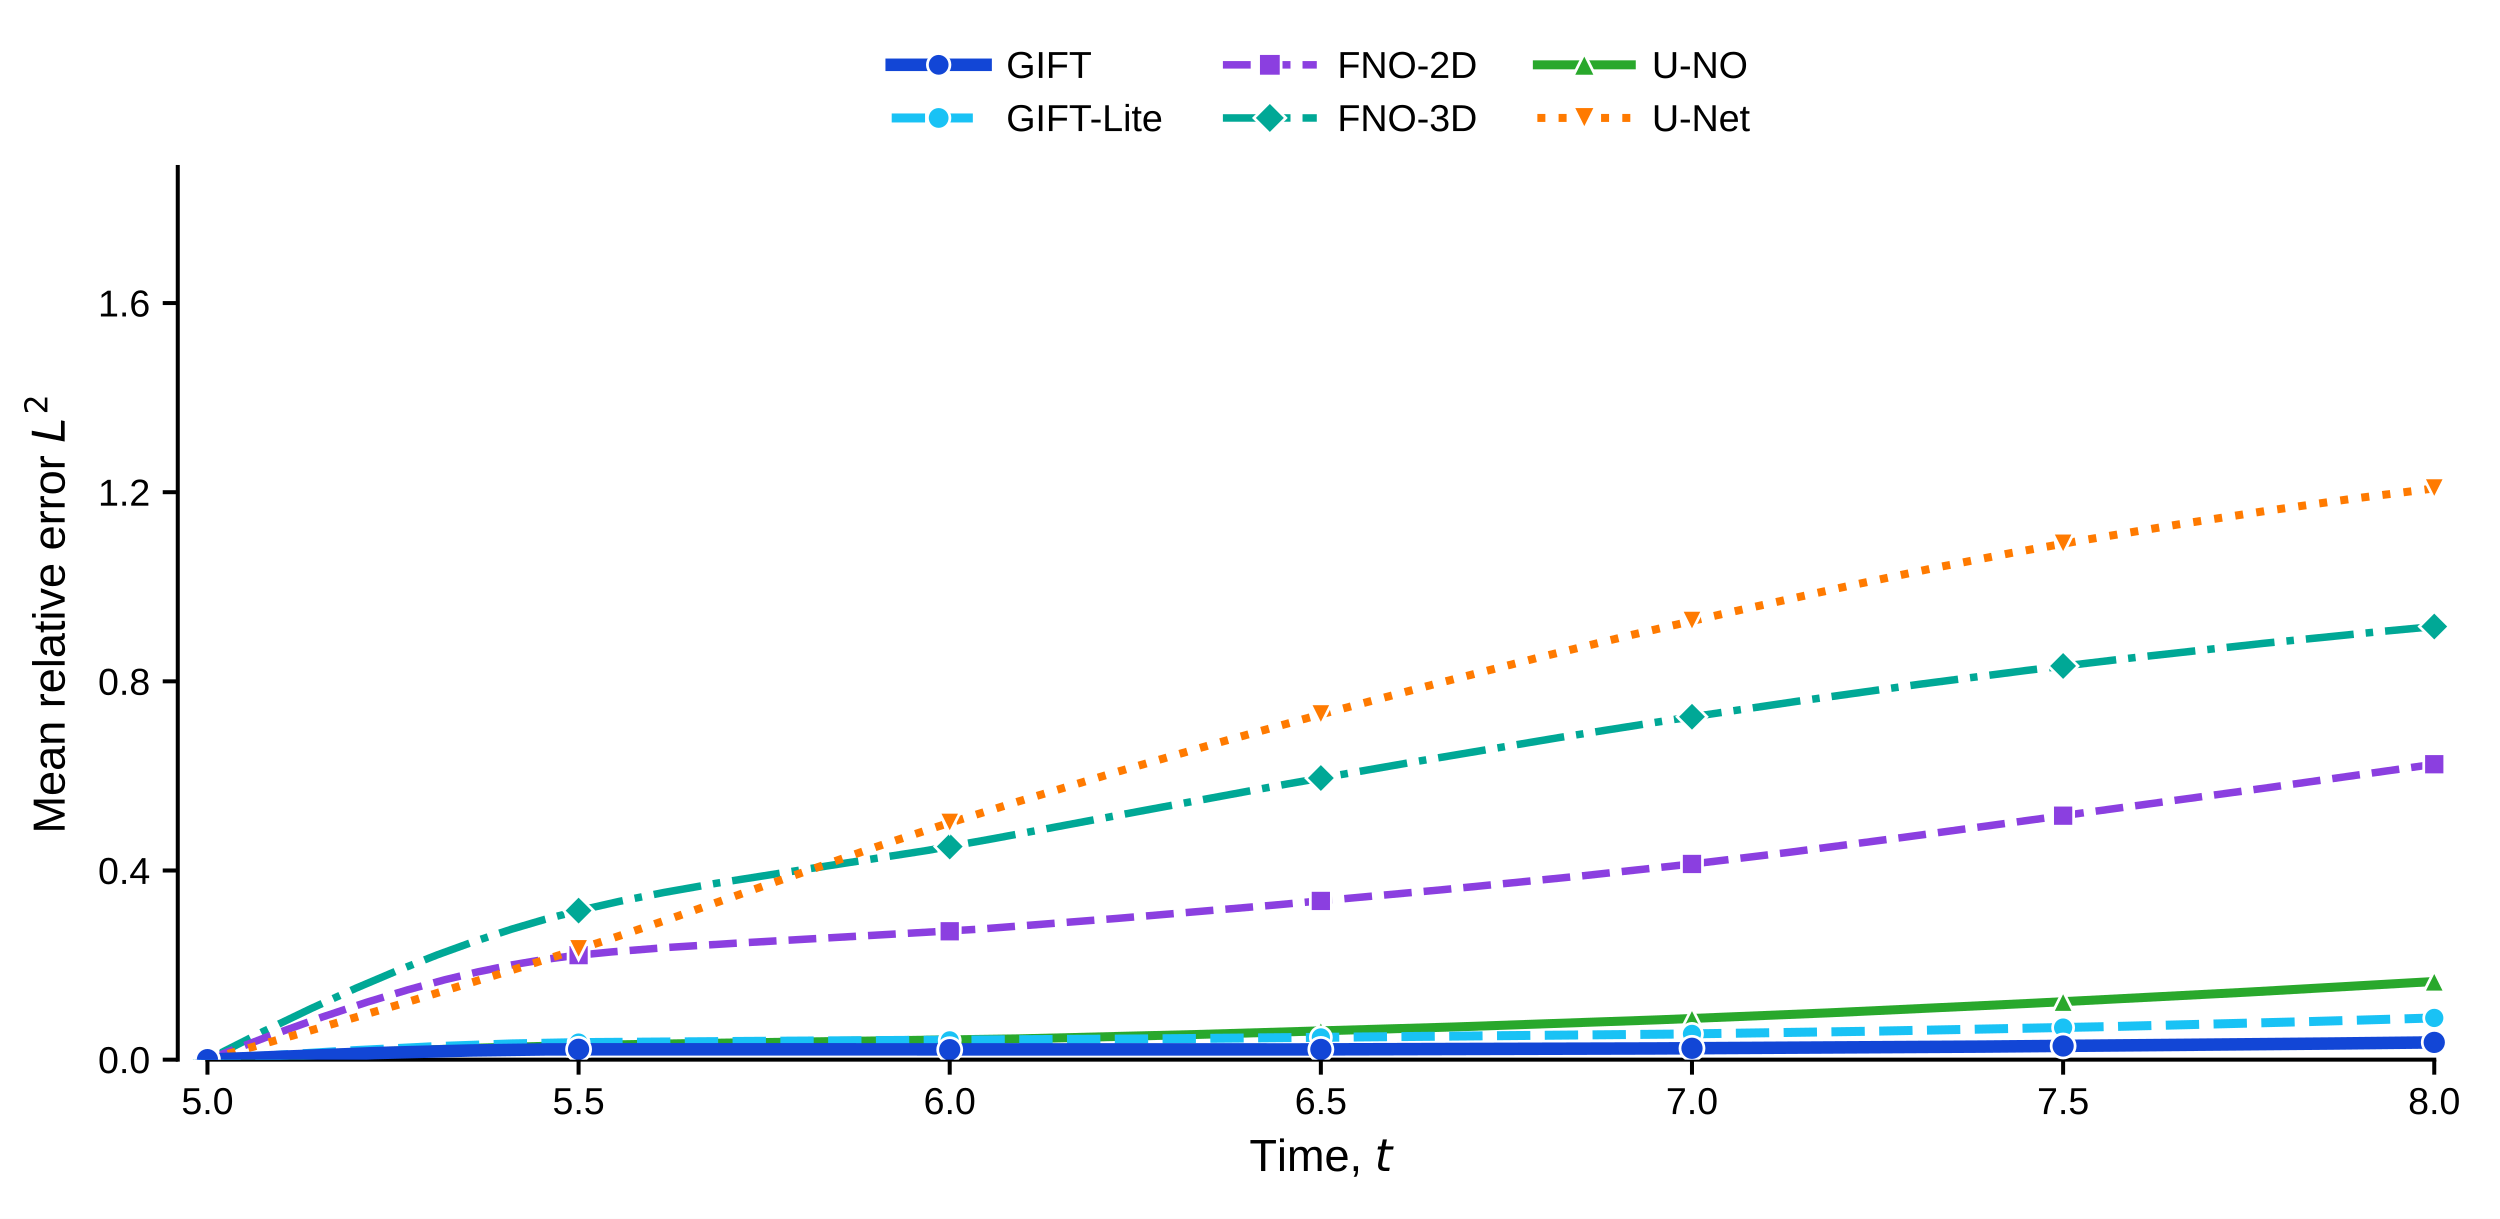
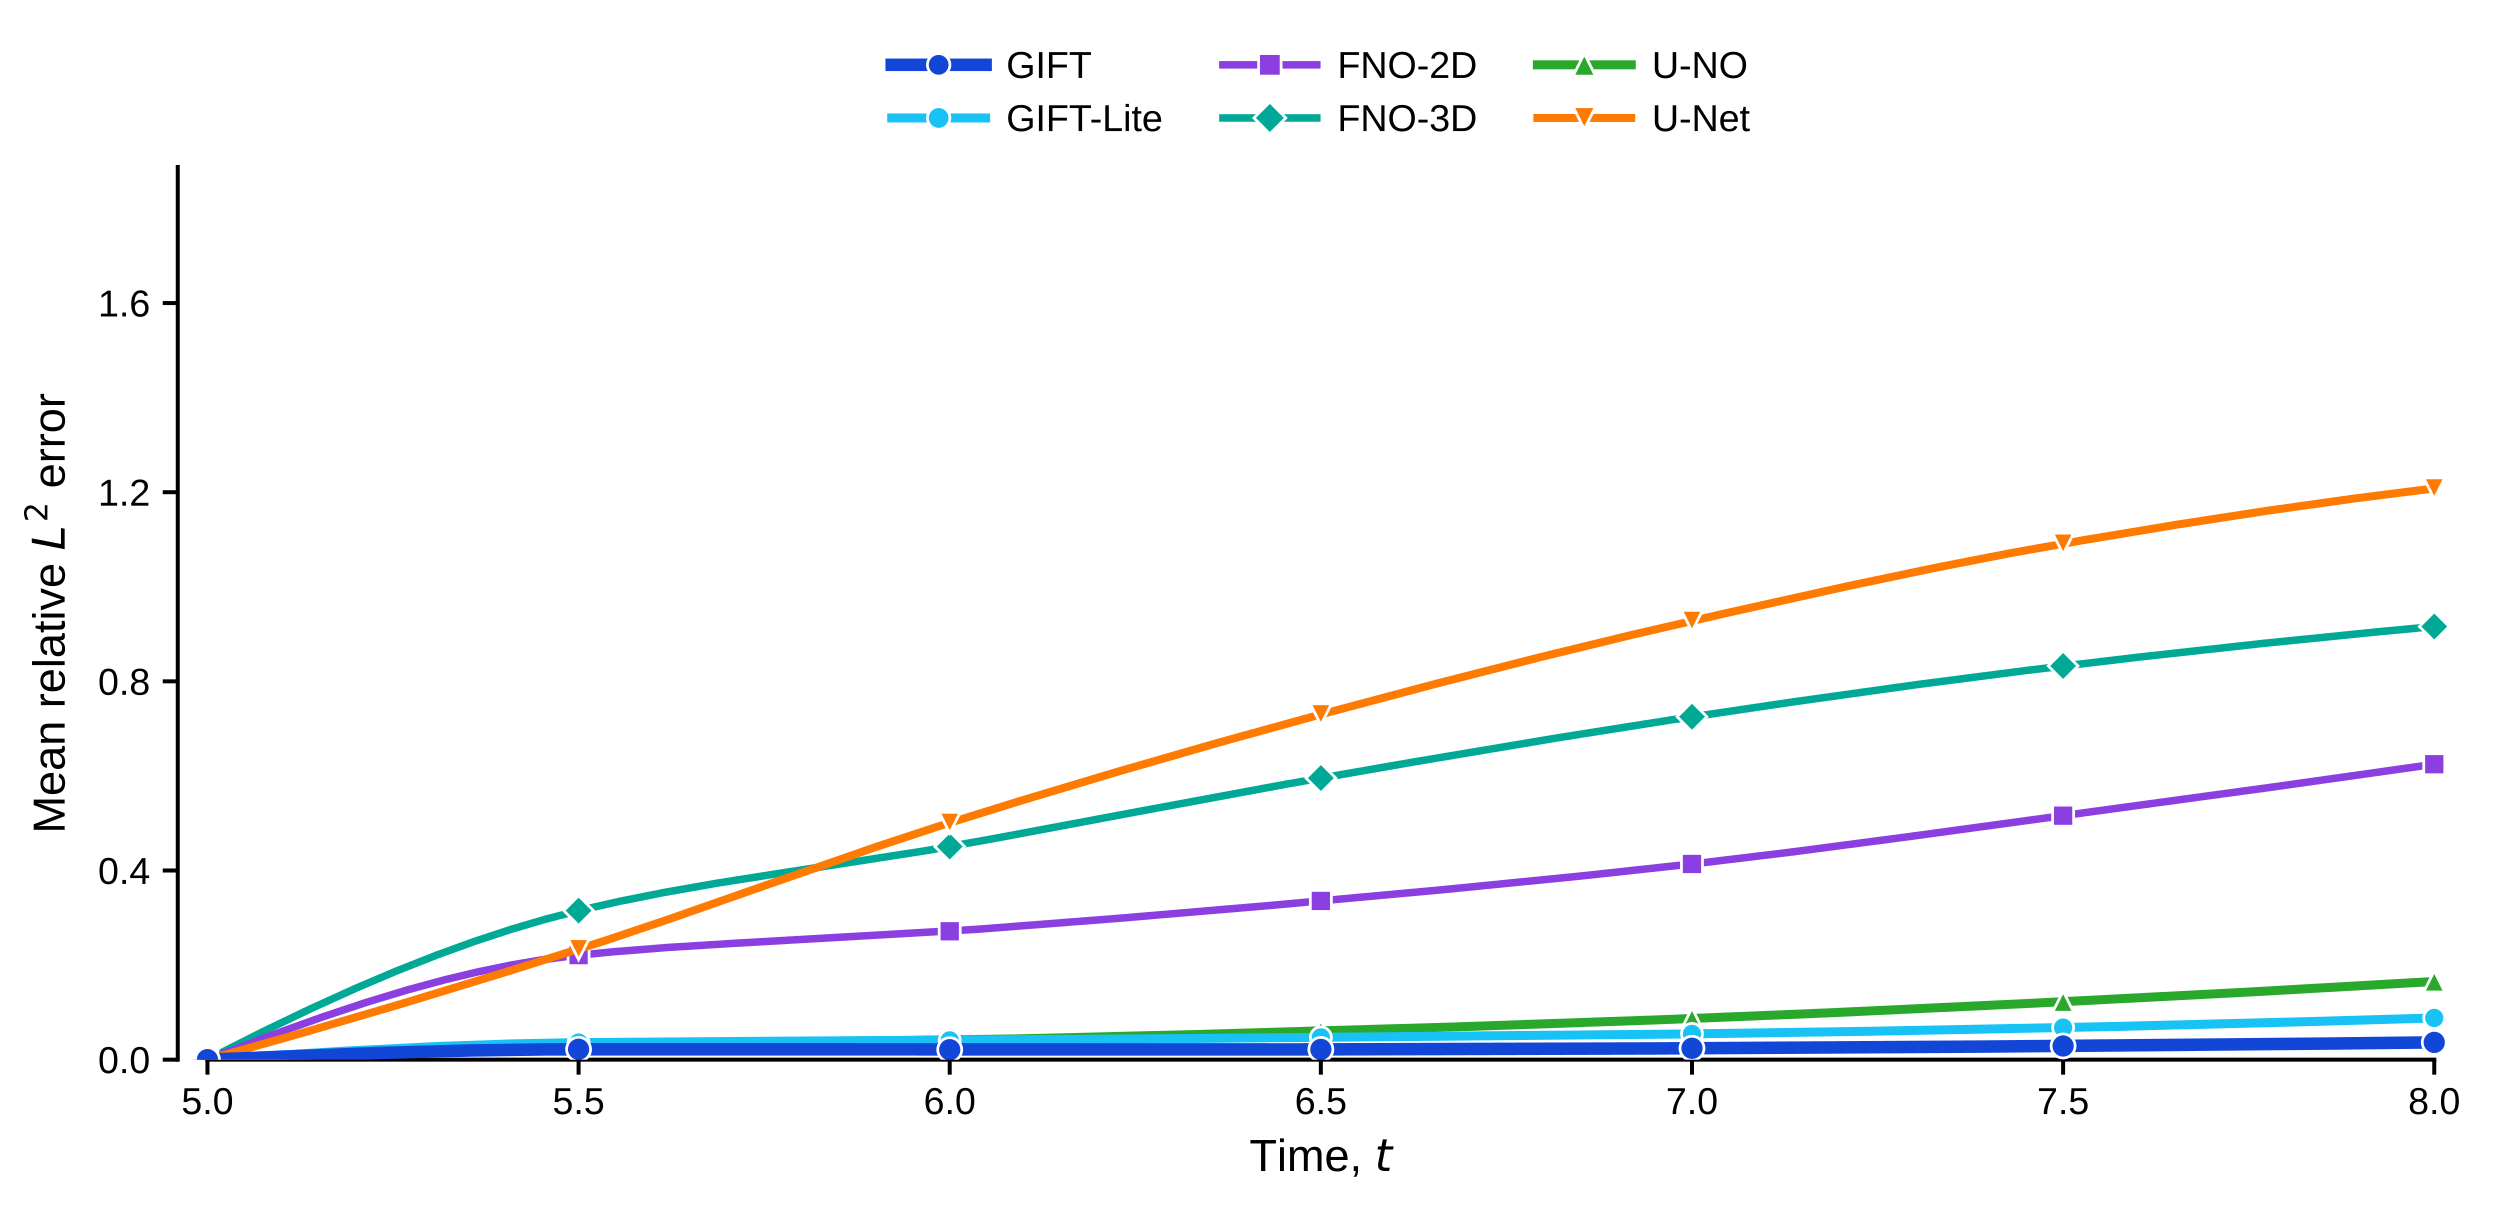
<svg xmlns="http://www.w3.org/2000/svg" xmlns:xlink="http://www.w3.org/1999/xlink" width="499.186pt" height="243.374pt" viewBox="0 0 499.186 243.374" version="1.1">
  <defs>
    <style type="text/css">*{stroke-linejoin: round; stroke-linecap: butt}</style>
  </defs>
  <g id="figure_1">
    <g id="patch_1">
      <path d="M 0 243.374  L 499.186 243.374  L 499.186 0  L 0 0  z " style="fill: #ffffff" />
    </g>
    <g id="axes_1">
      <g id="patch_2">
        <path d="M 35.495 211.584  L 491.986 211.584  L 491.986 33.342  L 35.495 33.342  z " style="fill: #ffffff" />
      </g>
      <g id="matplotlib.axis_1">
        <g id="xtick_1">
          <g id="line2d_1">
            <defs>
-               <path id="m22b02bd5df" d="M 0 0  L 0 3  " style="stroke: #000000; stroke-width: 0.8" />
+               <path id="m76b3430772" d="M 0 0  L 0 3  " style="stroke: #000000; stroke-width: 0.8" />
            </defs>
            <g>
-               <use xlink:href="#m22b02bd5df" x="41.423" y="211.584" style="stroke: #000000; stroke-width: 0.8" />
+               <use xlink:href="#m76b3430772" x="41.423" y="211.584" style="stroke: #000000; stroke-width: 0.8" />
            </g>
          </g>
          <g id="text_1">
            <text style="font-size: 7.5px; font-family: 'Arial', 'DejaVu Sans', 'Liberation Sans', sans-serif; text-anchor: middle" x="41.423" y="222.452" transform="rotate(-0 41.42346 222.4525)">5.0</text>
          </g>
        </g>
        <g id="xtick_2">
          <g id="line2d_2">
            <g>
-               <use xlink:href="#m22b02bd5df" x="115.529" y="211.584" style="stroke: #000000; stroke-width: 0.8" />
+               <use xlink:href="#m76b3430772" x="115.529" y="211.584" style="stroke: #000000; stroke-width: 0.8" />
            </g>
          </g>
          <g id="text_2">
            <text style="font-size: 7.5px; font-family: 'Arial', 'DejaVu Sans', 'Liberation Sans', sans-serif; text-anchor: middle" x="115.529" y="222.452" transform="rotate(-0 115.5292 222.4525)">5.5</text>
          </g>
        </g>
        <g id="xtick_3">
          <g id="line2d_3">
            <g>
-               <use xlink:href="#m22b02bd5df" x="189.635" y="211.584" style="stroke: #000000; stroke-width: 0.8" />
+               <use xlink:href="#m76b3430772" x="189.635" y="211.584" style="stroke: #000000; stroke-width: 0.8" />
            </g>
          </g>
          <g id="text_3">
            <text style="font-size: 7.5px; font-family: 'Arial', 'DejaVu Sans', 'Liberation Sans', sans-serif; text-anchor: middle" x="189.635" y="222.452" transform="rotate(-0 189.6349 222.4525)">6.0</text>
          </g>
        </g>
        <g id="xtick_4">
          <g id="line2d_4">
            <g>
-               <use xlink:href="#m22b02bd5df" x="263.741" y="211.584" style="stroke: #000000; stroke-width: 0.8" />
+               <use xlink:href="#m76b3430772" x="263.741" y="211.584" style="stroke: #000000; stroke-width: 0.8" />
            </g>
          </g>
          <g id="text_4">
            <text style="font-size: 7.5px; font-family: 'Arial', 'DejaVu Sans', 'Liberation Sans', sans-serif; text-anchor: middle" x="263.741" y="222.452" transform="rotate(-0 263.7407 222.4525)">6.5</text>
          </g>
        </g>
        <g id="xtick_5">
          <g id="line2d_5">
            <g>
-               <use xlink:href="#m22b02bd5df" x="337.846" y="211.584" style="stroke: #000000; stroke-width: 0.8" />
+               <use xlink:href="#m76b3430772" x="337.846" y="211.584" style="stroke: #000000; stroke-width: 0.8" />
            </g>
          </g>
          <g id="text_5">
            <text style="font-size: 7.5px; font-family: 'Arial', 'DejaVu Sans', 'Liberation Sans', sans-serif; text-anchor: middle" x="337.846" y="222.452" transform="rotate(-0 337.8464 222.4525)">7.0</text>
          </g>
        </g>
        <g id="xtick_6">
          <g id="line2d_6">
            <g>
-               <use xlink:href="#m22b02bd5df" x="411.952" y="211.584" style="stroke: #000000; stroke-width: 0.8" />
+               <use xlink:href="#m76b3430772" x="411.952" y="211.584" style="stroke: #000000; stroke-width: 0.8" />
            </g>
          </g>
          <g id="text_6">
            <text style="font-size: 7.5px; font-family: 'Arial', 'DejaVu Sans', 'Liberation Sans', sans-serif; text-anchor: middle" x="411.952" y="222.452" transform="rotate(-0 411.9521 222.4525)">7.5</text>
          </g>
        </g>
        <g id="xtick_7">
          <g id="line2d_7">
            <g>
-               <use xlink:href="#m22b02bd5df" x="486.058" y="211.584" style="stroke: #000000; stroke-width: 0.8" />
+               <use xlink:href="#m76b3430772" x="486.058" y="211.584" style="stroke: #000000; stroke-width: 0.8" />
            </g>
          </g>
          <g id="text_7">
            <text style="font-size: 7.5px; font-family: 'Arial', 'DejaVu Sans', 'Liberation Sans', sans-serif; text-anchor: middle" x="486.058" y="222.452" transform="rotate(-0 486.0579 222.4525)">8.0</text>
          </g>
        </g>
        <g id="text_8">
          <g transform="translate(249.4757 234.3851)">
            <text>
              <tspan x="0" y="-0.562" style="font-size: 9px; font-family: 'Arial'">T</tspan>
              <tspan x="5.498" y="-0.562" style="font-size: 9px; font-family: 'Arial'">i</tspan>
              <tspan x="7.497" y="-0.562" style="font-size: 9px; font-family: 'Arial'">m</tspan>
              <tspan x="14.994" y="-0.562" style="font-size: 9px; font-family: 'Arial'">e</tspan>
              <tspan x="20" y="-0.562" style="font-size: 9px; font-family: 'Arial'">,</tspan>
              <tspan x="22.5" y="-0.562" style="font-size: 9px; font-family: 'Arial'"> </tspan>
              <tspan x="25" y="-0.562" style="font-style: oblique; font-size: 9px; font-family: 'DejaVu Sans'">t</tspan>
            </text>
          </g>
        </g>
      </g>
      <g id="matplotlib.axis_2">
        <g id="ytick_1">
          <g id="line2d_8">
            <defs>
-               <path id="m29769aee09" d="M 0 0  L -3 0  " style="stroke: #000000; stroke-width: 0.8" />
+               <path id="m7a9f145cb9" d="M 0 0  L -3 0  " style="stroke: #000000; stroke-width: 0.8" />
            </defs>
            <g>
-               <use xlink:href="#m29769aee09" x="35.495" y="211.584" style="stroke: #000000; stroke-width: 0.8" />
+               <use xlink:href="#m7a9f145cb9" x="35.495" y="211.584" style="stroke: #000000; stroke-width: 0.8" />
            </g>
          </g>
          <g id="text_9">
            <text style="font-size: 7.5px; font-family: 'Arial', 'DejaVu Sans', 'Liberation Sans', sans-serif; text-anchor: end" x="29.995" y="214.268" transform="rotate(-0 29.995 214.2683)">0.0</text>
          </g>
        </g>
        <g id="ytick_2">
          <g id="line2d_9">
            <g>
-               <use xlink:href="#m29769aee09" x="35.495" y="173.816" style="stroke: #000000; stroke-width: 0.8" />
+               <use xlink:href="#m7a9f145cb9" x="35.495" y="173.816" style="stroke: #000000; stroke-width: 0.8" />
            </g>
          </g>
          <g id="text_10">
            <text style="font-size: 7.5px; font-family: 'Arial', 'DejaVu Sans', 'Liberation Sans', sans-serif; text-anchor: end" x="29.995" y="176.501" transform="rotate(-0 29.995 176.5005)">0.4</text>
          </g>
        </g>
        <g id="ytick_3">
          <g id="line2d_10">
            <g>
-               <use xlink:href="#m29769aee09" x="35.495" y="136.049" style="stroke: #000000; stroke-width: 0.8" />
+               <use xlink:href="#m7a9f145cb9" x="35.495" y="136.049" style="stroke: #000000; stroke-width: 0.8" />
            </g>
          </g>
          <g id="text_11">
            <text style="font-size: 7.5px; font-family: 'Arial', 'DejaVu Sans', 'Liberation Sans', sans-serif; text-anchor: end" x="29.995" y="138.733" transform="rotate(-0 29.995 138.7328)">0.8</text>
          </g>
        </g>
        <g id="ytick_4">
          <g id="line2d_11">
            <g>
-               <use xlink:href="#m29769aee09" x="35.495" y="98.281" style="stroke: #000000; stroke-width: 0.8" />
+               <use xlink:href="#m7a9f145cb9" x="35.495" y="98.281" style="stroke: #000000; stroke-width: 0.8" />
            </g>
          </g>
          <g id="text_12">
            <text style="font-size: 7.5px; font-family: 'Arial', 'DejaVu Sans', 'Liberation Sans', sans-serif; text-anchor: end" x="29.995" y="100.965" transform="rotate(-0 29.995 100.965)">1.2</text>
          </g>
        </g>
        <g id="ytick_5">
          <g id="line2d_12">
            <g>
-               <use xlink:href="#m29769aee09" x="35.495" y="60.513" style="stroke: #000000; stroke-width: 0.8" />
+               <use xlink:href="#m7a9f145cb9" x="35.495" y="60.513" style="stroke: #000000; stroke-width: 0.8" />
            </g>
          </g>
          <g id="text_13">
            <text style="font-size: 7.5px; font-family: 'Arial', 'DejaVu Sans', 'Liberation Sans', sans-serif; text-anchor: end" x="29.995" y="63.197" transform="rotate(-0 29.995 63.19728)">1.6</text>
          </g>
        </g>
        <g id="text_14">
          <g transform="translate(13.78125 166.4279) rotate(-90)">
            <text>
              <tspan x="0" y="-0.873" style="font-size: 9px; font-family: 'Arial'">M</tspan>
              <tspan x="7.497" y="-0.873" style="font-size: 9px; font-family: 'Arial'">e</tspan>
              <tspan x="12.502" y="-0.873" style="font-size: 9px; font-family: 'Arial'">a</tspan>
              <tspan x="17.508" y="-0.873" style="font-size: 9px; font-family: 'Arial'">n</tspan>
              <tspan x="22.513" y="-0.873" style="font-size: 9px; font-family: 'Arial'"> </tspan>
              <tspan x="25.014" y="-0.873" style="font-size: 9px; font-family: 'Arial'">r</tspan>
              <tspan x="28.011" y="-0.873" style="font-size: 9px; font-family: 'Arial'">e</tspan>
              <tspan x="33.016" y="-0.873" style="font-size: 9px; font-family: 'Arial'">l</tspan>
              <tspan x="35.016" y="-0.873" style="font-size: 9px; font-family: 'Arial'">a</tspan>
              <tspan x="40.021" y="-0.873" style="font-size: 9px; font-family: 'Arial'">t</tspan>
              <tspan x="42.521" y="-0.873" style="font-size: 9px; font-family: 'Arial'">i</tspan>
              <tspan x="44.521" y="-0.873" style="font-size: 9px; font-family: 'Arial'">v</tspan>
              <tspan x="49.021" y="-0.873" style="font-size: 9px; font-family: 'Arial'">e</tspan>
              <tspan x="54.026" y="-0.873" style="font-size: 9px; font-family: 'Arial'"> </tspan>
-               <tspan x="56.527" y="-0.873" style="font-size: 9px; font-family: 'Arial'">e</tspan>
-               <tspan x="61.532" y="-0.873" style="font-size: 9px; font-family: 'Arial'">r</tspan>
-               <tspan x="64.529" y="-0.873" style="font-size: 9px; font-family: 'Arial'">r</tspan>
-               <tspan x="67.526" y="-0.873" style="font-size: 9px; font-family: 'Arial'">o</tspan>
-               <tspan x="72.532" y="-0.873" style="font-size: 9px; font-family: 'Arial'">r</tspan>
-               <tspan x="75.529" y="-0.873" style="font-size: 9px; font-family: 'Arial'"> </tspan>
-               <tspan x="78.029" y="-0.873" style="font-style: oblique; font-size: 9px; font-family: 'DejaVu Sans'">L</tspan>
-               <tspan x="83.675" y="-4.319" style="font-size: 6.3px; font-family: 'DejaVu Sans'">2</tspan>
+               <tspan x="66.427" y="-0.873" style="font-size: 9px; font-family: 'Arial'"> </tspan>
+               <tspan x="68.927" y="-0.873" style="font-size: 9px; font-family: 'Arial'">e</tspan>
+               <tspan x="73.933" y="-0.873" style="font-size: 9px; font-family: 'Arial'">r</tspan>
+               <tspan x="76.93" y="-0.873" style="font-size: 9px; font-family: 'Arial'">r</tspan>
+               <tspan x="79.927" y="-0.873" style="font-size: 9px; font-family: 'Arial'">o</tspan>
+               <tspan x="84.932" y="-0.873" style="font-size: 9px; font-family: 'Arial'">r</tspan>
+               <tspan x="56.527" y="-0.873" style="font-style: oblique; font-size: 9px; font-family: 'DejaVu Sans'">L</tspan>
+               <tspan x="62.173" y="-4.319" style="font-size: 6.3px; font-family: 'DejaVu Sans'">2</tspan>
            </text>
          </g>
        </g>
      </g>
      <g id="patch_3">
        <path d="M 35.495 211.584  L 35.495 33.342  " style="fill: none; stroke: #000000; stroke-width: 0.8; stroke-linejoin: miter; stroke-linecap: square" />
      </g>
      <g id="patch_4">
        <path d="M 41.423 211.584  L 486.058 211.584  " style="fill: none; stroke: #000000; stroke-width: 0.8; stroke-linejoin: miter; stroke-linecap: square" />
      </g>
      <g id="line2d_13">
-         <path d="M 41.423 211.584  L 52.539 205.974  L 62.173 201.351  L 71.066 197.32  L 79.217 193.857  L 87.369 190.641  L 94.78 187.957  L 102.19 185.521  L 108.86 183.557  L 115.529 181.825  L 123.681 179.978  L 132.574 178.205  L 142.948 176.379  L 156.287 174.279  L 185.189 169.804  L 198.528 167.422  L 227.429 162.014  L 257.071 156.53  L 282.267 152.144  L 311.168 147.296  L 333.4 143.788  L 358.596 140.068  L 383.051 136.658  L 404.542 133.879  L 426.773 131.239  L 451.969 128.458  L 475.683 126.069  L 486.058 125.1  L 486.058 125.1  " clip-path="url(#pce992c8182)" style="fill: none; stroke-dasharray: 9.6,2.4,1.5,2.4; stroke-dashoffset: 0; stroke: #00a896; stroke-width: 1.5" />
+         <path d="M 41.423 211.584  L 52.539 205.974  L 62.173 201.351  L 71.066 197.32  L 79.217 193.857  L 87.369 190.641  L 94.78 187.957  L 102.19 185.521  L 108.86 183.557  L 115.529 181.825  L 123.681 179.978  L 132.574 178.205  L 142.948 176.379  L 156.287 174.279  L 185.189 169.804  L 198.528 167.422  L 227.429 162.014  L 257.071 156.53  L 282.267 152.144  L 311.168 147.296  L 333.4 143.788  L 358.596 140.068  L 383.051 136.658  L 404.542 133.879  L 426.773 131.239  L 451.969 128.458  L 475.683 126.069  L 486.058 125.1  L 486.058 125.1  " clip-path="url(#p78362a9020)" style="fill: none; stroke: #00a896; stroke-width: 1.5; stroke-linecap: round" />
      </g>
      <g id="line2d_14">
        <defs>
-           <path id="m4f28653e1f" d="M 0 2.97  L 2.97 0  L 0 -2.97  L -2.97 0  z " style="stroke: #ffffff; stroke-width: 0.55; stroke-linejoin: miter" />
-         </defs>
-         <g clip-path="url(#pce992c8182)">
-           <use xlink:href="#m4f28653e1f" x="41.423" y="211.584" style="fill: #00a896; stroke: #ffffff; stroke-width: 0.55; stroke-linejoin: miter" />
-           <use xlink:href="#m4f28653e1f" x="115.529" y="181.825" style="fill: #00a896; stroke: #ffffff; stroke-width: 0.55; stroke-linejoin: miter" />
-           <use xlink:href="#m4f28653e1f" x="189.635" y="169.031" style="fill: #00a896; stroke: #ffffff; stroke-width: 0.55; stroke-linejoin: miter" />
-           <use xlink:href="#m4f28653e1f" x="263.741" y="155.353" style="fill: #00a896; stroke: #ffffff; stroke-width: 0.55; stroke-linejoin: miter" />
-           <use xlink:href="#m4f28653e1f" x="337.846" y="143.117" style="fill: #00a896; stroke: #ffffff; stroke-width: 0.55; stroke-linejoin: miter" />
-           <use xlink:href="#m4f28653e1f" x="411.952" y="132.977" style="fill: #00a896; stroke: #ffffff; stroke-width: 0.55; stroke-linejoin: miter" />
-           <use xlink:href="#m4f28653e1f" x="486.058" y="125.1" style="fill: #00a896; stroke: #ffffff; stroke-width: 0.55; stroke-linejoin: miter" />
+           <path id="m7b23daffec" d="M 0 2.97  L 2.97 0  L 0 -2.97  L -2.97 0  z " style="stroke: #ffffff; stroke-width: 0.55; stroke-linejoin: miter" />
+         </defs>
+         <g clip-path="url(#p78362a9020)">
+           <use xlink:href="#m7b23daffec" x="41.423" y="211.584" style="fill: #00a896; stroke: #ffffff; stroke-width: 0.55; stroke-linejoin: miter" />
+           <use xlink:href="#m7b23daffec" x="115.529" y="181.825" style="fill: #00a896; stroke: #ffffff; stroke-width: 0.55; stroke-linejoin: miter" />
+           <use xlink:href="#m7b23daffec" x="189.635" y="169.031" style="fill: #00a896; stroke: #ffffff; stroke-width: 0.55; stroke-linejoin: miter" />
+           <use xlink:href="#m7b23daffec" x="263.741" y="155.353" style="fill: #00a896; stroke: #ffffff; stroke-width: 0.55; stroke-linejoin: miter" />
+           <use xlink:href="#m7b23daffec" x="337.846" y="143.117" style="fill: #00a896; stroke: #ffffff; stroke-width: 0.55; stroke-linejoin: miter" />
+           <use xlink:href="#m7b23daffec" x="411.952" y="132.977" style="fill: #00a896; stroke: #ffffff; stroke-width: 0.55; stroke-linejoin: miter" />
+           <use xlink:href="#m7b23daffec" x="486.058" y="125.1" style="fill: #00a896; stroke: #ffffff; stroke-width: 0.55; stroke-linejoin: miter" />
        </g>
      </g>
      <g id="line2d_15">
-         <path d="M 41.423 211.584  L 54.021 206.778  L 64.396 203.056  L 73.289 200.102  L 81.441 197.634  L 88.851 195.625  L 95.521 194.033  L 102.19 192.669  L 108.119 191.666  L 114.047 190.876  L 122.199 190.066  L 133.315 189.181  L 146.654 188.35  L 194.822 185.575  L 222.983 183.391  L 254.107 180.751  L 288.196 177.638  L 315.615 174.917  L 339.329 172.345  L 357.114 170.204  L 380.087 167.195  L 453.451 157.196  L 486.058 152.597  L 486.058 152.597  " clip-path="url(#pce992c8182)" style="fill: none; stroke-dasharray: 5.55,2.4; stroke-dashoffset: 0; stroke: #8b3fe0; stroke-width: 1.5" />
+         <path d="M 41.423 211.584  L 54.021 206.778  L 64.396 203.056  L 73.289 200.102  L 81.441 197.634  L 88.851 195.625  L 95.521 194.033  L 102.19 192.669  L 108.119 191.666  L 114.047 190.876  L 122.199 190.066  L 133.315 189.181  L 146.654 188.35  L 194.822 185.575  L 222.983 183.391  L 254.107 180.751  L 288.196 177.638  L 315.615 174.917  L 339.329 172.345  L 357.114 170.204  L 380.087 167.195  L 453.451 157.196  L 486.058 152.597  L 486.058 152.597  " clip-path="url(#p78362a9020)" style="fill: none; stroke: #8b3fe0; stroke-width: 1.5; stroke-linecap: round" />
      </g>
      <g id="legend_1">
        <g id="line2d_16">
          <path d="M 178.051 12.943  L 187.426 12.943  L 196.801 12.943  " style="fill: none; stroke: #1246d6; stroke-width: 2.5; stroke-linecap: square" />
          <defs>
-             <path id="mfd92c2f938" d="M 0 2.25  C 0.597 2.25 1.169 2.013 1.591 1.591  C 2.013 1.169 2.25 0.597 2.25 0  C 2.25 -0.597 2.013 -1.169 1.591 -1.591  C 1.169 -2.013 0.597 -2.25 0 -2.25  C -0.597 -2.25 -1.169 -2.013 -1.591 -1.591  C -2.013 -1.169 -2.25 -0.597 -2.25 0  C -2.25 0.597 -2.013 1.169 -1.591 1.591  C -1.169 2.013 -0.597 2.25 0 2.25  z " style="stroke: #ffffff; stroke-width: 0.55" />
-           </defs>
-           <g>
-             <use xlink:href="#mfd92c2f938" x="187.426" y="12.943" style="fill: #1246d6; stroke: #ffffff; stroke-width: 0.55" />
+             <path id="m3b77924ec7" d="M 0 2.25  C 0.597 2.25 1.169 2.013 1.591 1.591  C 2.013 1.169 2.25 0.597 2.25 0  C 2.25 -0.597 2.013 -1.169 1.591 -1.591  C 1.169 -2.013 0.597 -2.25 0 -2.25  C -0.597 -2.25 -1.169 -2.013 -1.591 -1.591  C -2.013 -1.169 -2.25 -0.597 -2.25 0  C -2.25 0.597 -2.013 1.169 -1.591 1.591  C -1.169 2.013 -0.597 2.25 0 2.25  z " style="stroke: #ffffff; stroke-width: 0.55" />
+           </defs>
+           <g>
+             <use xlink:href="#m3b77924ec7" x="187.426" y="12.943" style="fill: #1246d6; stroke: #ffffff; stroke-width: 0.55" />
          </g>
        </g>
        <g id="text_15">
          <text style="font-size: 7.5px; font-family: 'Arial', 'DejaVu Sans', 'Liberation Sans', sans-serif; text-anchor: start" x="200.926" y="15.568" transform="rotate(-0 200.9258 15.56836)">GIFT</text>
        </g>
        <g id="line2d_17">
-           <path d="M 178.051 23.552  L 187.426 23.552  L 196.801 23.552  " style="fill: none; stroke-dasharray: 6.66,2.88; stroke-dashoffset: 0; stroke: #19c2f5; stroke-width: 1.8" />
-           <defs>
-             <path id="mc622618b9a" d="M 0 2.25  C 0.597 2.25 1.169 2.013 1.591 1.591  C 2.013 1.169 2.25 0.597 2.25 0  C 2.25 -0.597 2.013 -1.169 1.591 -1.591  C 1.169 -2.013 0.597 -2.25 0 -2.25  C -0.597 -2.25 -1.169 -2.013 -1.591 -1.591  C -2.013 -1.169 -2.25 -0.597 -2.25 0  C -2.25 0.597 -2.013 1.169 -1.591 1.591  C -1.169 2.013 -0.597 2.25 0 2.25  z " style="stroke: #ffffff; stroke-width: 0.55" />
-           </defs>
-           <g>
-             <use xlink:href="#mc622618b9a" x="187.426" y="23.552" style="fill: #19c2f5; stroke: #ffffff; stroke-width: 0.55" />
+           <path d="M 178.051 23.552  L 187.426 23.552  L 196.801 23.552  " style="fill: none; stroke: #19c2f5; stroke-width: 1.8; stroke-linecap: square" />
+           <defs>
+             <path id="ma794cd964d" d="M 0 2.25  C 0.597 2.25 1.169 2.013 1.591 1.591  C 2.013 1.169 2.25 0.597 2.25 0  C 2.25 -0.597 2.013 -1.169 1.591 -1.591  C 1.169 -2.013 0.597 -2.25 0 -2.25  C -0.597 -2.25 -1.169 -2.013 -1.591 -1.591  C -2.013 -1.169 -2.25 -0.597 -2.25 0  C -2.25 0.597 -2.013 1.169 -1.591 1.591  C -1.169 2.013 -0.597 2.25 0 2.25  z " style="stroke: #ffffff; stroke-width: 0.55" />
+           </defs>
+           <g>
+             <use xlink:href="#ma794cd964d" x="187.426" y="23.552" style="fill: #19c2f5; stroke: #ffffff; stroke-width: 0.55" />
          </g>
        </g>
        <g id="text_16">
          <text style="font-size: 7.5px; font-family: 'Arial', 'DejaVu Sans', 'Liberation Sans', sans-serif; text-anchor: start" x="200.926" y="26.177" transform="rotate(-0 200.9258 26.17734)">GIFT-Lite</text>
        </g>
        <g id="line2d_18">
-           <path d="M 244.181 12.943  L 253.556 12.943  L 262.931 12.943  " style="fill: none; stroke-dasharray: 5.55,2.4; stroke-dashoffset: 0; stroke: #8b3fe0; stroke-width: 1.5" />
-           <defs>
-             <path id="m1981d021ee" d="M -2.25 2.25  L 2.25 2.25  L 2.25 -2.25  L -2.25 -2.25  z " style="stroke: #ffffff; stroke-width: 0.55; stroke-linejoin: miter" />
-           </defs>
-           <g>
-             <use xlink:href="#m1981d021ee" x="253.556" y="12.943" style="fill: #8b3fe0; stroke: #ffffff; stroke-width: 0.55; stroke-linejoin: miter" />
+           <path d="M 244.181 12.943  L 253.556 12.943  L 262.931 12.943  " style="fill: none; stroke: #8b3fe0; stroke-width: 1.5; stroke-linecap: square" />
+           <defs>
+             <path id="m26bba086df" d="M -2.25 2.25  L 2.25 2.25  L 2.25 -2.25  L -2.25 -2.25  z " style="stroke: #ffffff; stroke-width: 0.55; stroke-linejoin: miter" />
+           </defs>
+           <g>
+             <use xlink:href="#m26bba086df" x="253.556" y="12.943" style="fill: #8b3fe0; stroke: #ffffff; stroke-width: 0.55; stroke-linejoin: miter" />
          </g>
        </g>
        <g id="text_17">
          <text style="font-size: 7.5px; font-family: 'Arial', 'DejaVu Sans', 'Liberation Sans', sans-serif; text-anchor: start" x="267.056" y="15.568" transform="rotate(-0 267.0559 15.56836)">FNO-2D</text>
        </g>
        <g id="line2d_19">
-           <path d="M 244.181 23.552  L 253.556 23.552  L 262.931 23.552  " style="fill: none; stroke-dasharray: 9.6,2.4,1.5,2.4; stroke-dashoffset: 0; stroke: #00a896; stroke-width: 1.5" />
-           <defs>
-             <path id="m556ddfda8f" d="M 0 3.182  L 3.182 0  L 0 -3.182  L -3.182 0  z " style="stroke: #ffffff; stroke-width: 0.55; stroke-linejoin: miter" />
-           </defs>
-           <g>
-             <use xlink:href="#m556ddfda8f" x="253.556" y="23.552" style="fill: #00a896; stroke: #ffffff; stroke-width: 0.55; stroke-linejoin: miter" />
+           <path d="M 244.181 23.552  L 253.556 23.552  L 262.931 23.552  " style="fill: none; stroke: #00a896; stroke-width: 1.5; stroke-linecap: square" />
+           <defs>
+             <path id="mb89b23a034" d="M 0 3.182  L 3.182 0  L 0 -3.182  L -3.182 0  z " style="stroke: #ffffff; stroke-width: 0.55; stroke-linejoin: miter" />
+           </defs>
+           <g>
+             <use xlink:href="#mb89b23a034" x="253.556" y="23.552" style="fill: #00a896; stroke: #ffffff; stroke-width: 0.55; stroke-linejoin: miter" />
          </g>
        </g>
        <g id="text_18">
          <text style="font-size: 7.5px; font-family: 'Arial', 'DejaVu Sans', 'Liberation Sans', sans-serif; text-anchor: start" x="267.056" y="26.177" transform="rotate(-0 267.0559 26.17734)">FNO-3D</text>
        </g>
        <g id="line2d_20">
          <path d="M 306.971 12.943  L 316.346 12.943  L 325.721 12.943  " style="fill: none; stroke: #29a82c; stroke-width: 1.8; stroke-linecap: square" />
          <defs>
-             <path id="m7cc0bf6067" d="M 0 -2.25  L -2.25 2.25  L 2.25 2.25  z " style="stroke: #ffffff; stroke-width: 0.55; stroke-linejoin: miter" />
-           </defs>
-           <g>
-             <use xlink:href="#m7cc0bf6067" x="316.346" y="12.943" style="fill: #29a82c; stroke: #ffffff; stroke-width: 0.55; stroke-linejoin: miter" />
+             <path id="m9ad6f2fc1e" d="M 0 -2.25  L -2.25 2.25  L 2.25 2.25  z " style="stroke: #ffffff; stroke-width: 0.55; stroke-linejoin: miter" />
+           </defs>
+           <g>
+             <use xlink:href="#m9ad6f2fc1e" x="316.346" y="12.943" style="fill: #29a82c; stroke: #ffffff; stroke-width: 0.55; stroke-linejoin: miter" />
          </g>
        </g>
        <g id="text_19">
          <text style="font-size: 7.5px; font-family: 'Arial', 'DejaVu Sans', 'Liberation Sans', sans-serif; text-anchor: start" x="329.846" y="15.568" transform="rotate(-0 329.8461 15.56836)">U-NO</text>
        </g>
        <g id="line2d_21">
-           <path d="M 306.971 23.552  L 316.346 23.552  L 325.721 23.552  " style="fill: none; stroke-dasharray: 1.6,2.64; stroke-dashoffset: 0; stroke: #ff7a00; stroke-width: 1.6" />
-           <defs>
-             <path id="mf60da71785" d="M -0 2.25  L 2.25 -2.25  L -2.25 -2.25  z " style="stroke: #ffffff; stroke-width: 0.55; stroke-linejoin: miter" />
-           </defs>
-           <g>
-             <use xlink:href="#mf60da71785" x="316.346" y="23.552" style="fill: #ff7a00; stroke: #ffffff; stroke-width: 0.55; stroke-linejoin: miter" />
+           <path d="M 306.971 23.552  L 316.346 23.552  L 325.721 23.552  " style="fill: none; stroke: #ff7a00; stroke-width: 1.6; stroke-linecap: square" />
+           <defs>
+             <path id="mbe0c0791db" d="M -0 2.25  L 2.25 -2.25  L -2.25 -2.25  z " style="stroke: #ffffff; stroke-width: 0.55; stroke-linejoin: miter" />
+           </defs>
+           <g>
+             <use xlink:href="#mbe0c0791db" x="316.346" y="23.552" style="fill: #ff7a00; stroke: #ffffff; stroke-width: 0.55; stroke-linejoin: miter" />
          </g>
        </g>
        <g id="text_20">
          <text style="font-size: 7.5px; font-family: 'Arial', 'DejaVu Sans', 'Liberation Sans', sans-serif; text-anchor: start" x="329.846" y="26.177" transform="rotate(-0 329.8461 26.17734)">U-Net</text>
        </g>
      </g>
      <g id="line2d_22">
        <defs>
-           <path id="md74c7527f4" d="M -2.1 2.1  L 2.1 2.1  L 2.1 -2.1  L -2.1 -2.1  z " style="stroke: #ffffff; stroke-width: 0.55; stroke-linejoin: miter" />
-         </defs>
-         <g clip-path="url(#pce992c8182)">
-           <use xlink:href="#md74c7527f4" x="41.423" y="211.584" style="fill: #8b3fe0; stroke: #ffffff; stroke-width: 0.55; stroke-linejoin: miter" />
-           <use xlink:href="#md74c7527f4" x="115.529" y="190.714" style="fill: #8b3fe0; stroke: #ffffff; stroke-width: 0.55; stroke-linejoin: miter" />
-           <use xlink:href="#md74c7527f4" x="189.635" y="185.952" style="fill: #8b3fe0; stroke: #ffffff; stroke-width: 0.55; stroke-linejoin: miter" />
-           <use xlink:href="#md74c7527f4" x="263.741" y="179.894" style="fill: #8b3fe0; stroke: #ffffff; stroke-width: 0.55; stroke-linejoin: miter" />
-           <use xlink:href="#md74c7527f4" x="337.846" y="172.513" style="fill: #8b3fe0; stroke: #ffffff; stroke-width: 0.55; stroke-linejoin: miter" />
-           <use xlink:href="#md74c7527f4" x="411.952" y="162.871" style="fill: #8b3fe0; stroke: #ffffff; stroke-width: 0.55; stroke-linejoin: miter" />
-           <use xlink:href="#md74c7527f4" x="486.058" y="152.597" style="fill: #8b3fe0; stroke: #ffffff; stroke-width: 0.55; stroke-linejoin: miter" />
+           <path id="m9f6e48321b" d="M -2.1 2.1  L 2.1 2.1  L 2.1 -2.1  L -2.1 -2.1  z " style="stroke: #ffffff; stroke-width: 0.55; stroke-linejoin: miter" />
+         </defs>
+         <g clip-path="url(#p78362a9020)">
+           <use xlink:href="#m9f6e48321b" x="41.423" y="211.584" style="fill: #8b3fe0; stroke: #ffffff; stroke-width: 0.55; stroke-linejoin: miter" />
+           <use xlink:href="#m9f6e48321b" x="115.529" y="190.714" style="fill: #8b3fe0; stroke: #ffffff; stroke-width: 0.55; stroke-linejoin: miter" />
+           <use xlink:href="#m9f6e48321b" x="189.635" y="185.952" style="fill: #8b3fe0; stroke: #ffffff; stroke-width: 0.55; stroke-linejoin: miter" />
+           <use xlink:href="#m9f6e48321b" x="263.741" y="179.894" style="fill: #8b3fe0; stroke: #ffffff; stroke-width: 0.55; stroke-linejoin: miter" />
+           <use xlink:href="#m9f6e48321b" x="337.846" y="172.513" style="fill: #8b3fe0; stroke: #ffffff; stroke-width: 0.55; stroke-linejoin: miter" />
+           <use xlink:href="#m9f6e48321b" x="411.952" y="162.871" style="fill: #8b3fe0; stroke: #ffffff; stroke-width: 0.55; stroke-linejoin: miter" />
+           <use xlink:href="#m9f6e48321b" x="486.058" y="152.597" style="fill: #8b3fe0; stroke: #ffffff; stroke-width: 0.55; stroke-linejoin: miter" />
        </g>
      </g>
      <g id="line2d_23">
-         <path d="M 41.423 211.584  L 60.691 206.152  L 80.699 200.279  L 101.449 193.952  L 120.717 187.857  L 133.315 183.623  L 152.582 176.879  L 174.814 169.142  L 187.412 164.991  L 203.715 159.92  L 222.983 154.141  L 242.991 148.375  L 263 142.841  L 286.713 136.533  L 307.463 131.238  L 325.989 126.732  L 344.516 122.46  L 368.971 117.028  L 386.756 113.304  L 401.577 110.421  L 415.657 107.912  L 434.925 104.716  L 452.71 101.981  L 469.755 99.584  L 486.058 97.521  L 486.058 97.521  " clip-path="url(#pce992c8182)" style="fill: none; stroke-dasharray: 1.6,2.64; stroke-dashoffset: 0; stroke: #ff7a00; stroke-width: 1.6" />
+         <path d="M 41.423 211.584  L 60.691 206.152  L 80.699 200.279  L 101.449 193.952  L 120.717 187.857  L 133.315 183.623  L 152.582 176.879  L 174.814 169.142  L 187.412 164.991  L 203.715 159.92  L 222.983 154.141  L 242.991 148.375  L 263 142.841  L 286.713 136.533  L 307.463 131.238  L 325.989 126.732  L 344.516 122.46  L 368.971 117.028  L 386.756 113.304  L 401.577 110.421  L 415.657 107.912  L 434.925 104.716  L 452.71 101.981  L 469.755 99.584  L 486.058 97.521  L 486.058 97.521  " clip-path="url(#p78362a9020)" style="fill: none; stroke: #ff7a00; stroke-width: 1.6; stroke-linecap: round" />
      </g>
      <g id="line2d_24">
        <defs>
-           <path id="mda1f53b26b" d="M -0 2.1  L 2.1 -2.1  L -2.1 -2.1  z " style="stroke: #ffffff; stroke-width: 0.55; stroke-linejoin: miter" />
-         </defs>
-         <g clip-path="url(#pce992c8182)">
-           <use xlink:href="#mda1f53b26b" x="41.423" y="211.584" style="fill: #ff7a00; stroke: #ffffff; stroke-width: 0.55; stroke-linejoin: miter" />
-           <use xlink:href="#mda1f53b26b" x="115.529" y="189.53" style="fill: #ff7a00; stroke: #ffffff; stroke-width: 0.55; stroke-linejoin: miter" />
-           <use xlink:href="#mda1f53b26b" x="189.635" y="164.287" style="fill: #ff7a00; stroke: #ffffff; stroke-width: 0.55; stroke-linejoin: miter" />
-           <use xlink:href="#mda1f53b26b" x="263.741" y="142.64" style="fill: #ff7a00; stroke: #ffffff; stroke-width: 0.55; stroke-linejoin: miter" />
-           <use xlink:href="#mda1f53b26b" x="337.846" y="123.976" style="fill: #ff7a00; stroke: #ffffff; stroke-width: 0.55; stroke-linejoin: miter" />
-           <use xlink:href="#mda1f53b26b" x="411.952" y="108.551" style="fill: #ff7a00; stroke: #ffffff; stroke-width: 0.55; stroke-linejoin: miter" />
-           <use xlink:href="#mda1f53b26b" x="486.058" y="97.521" style="fill: #ff7a00; stroke: #ffffff; stroke-width: 0.55; stroke-linejoin: miter" />
+           <path id="m8f6c77f674" d="M -0 2.1  L 2.1 -2.1  L -2.1 -2.1  z " style="stroke: #ffffff; stroke-width: 0.55; stroke-linejoin: miter" />
+         </defs>
+         <g clip-path="url(#p78362a9020)">
+           <use xlink:href="#m8f6c77f674" x="41.423" y="211.584" style="fill: #ff7a00; stroke: #ffffff; stroke-width: 0.55; stroke-linejoin: miter" />
+           <use xlink:href="#m8f6c77f674" x="115.529" y="189.53" style="fill: #ff7a00; stroke: #ffffff; stroke-width: 0.55; stroke-linejoin: miter" />
+           <use xlink:href="#m8f6c77f674" x="189.635" y="164.287" style="fill: #ff7a00; stroke: #ffffff; stroke-width: 0.55; stroke-linejoin: miter" />
+           <use xlink:href="#m8f6c77f674" x="263.741" y="142.64" style="fill: #ff7a00; stroke: #ffffff; stroke-width: 0.55; stroke-linejoin: miter" />
+           <use xlink:href="#m8f6c77f674" x="337.846" y="123.976" style="fill: #ff7a00; stroke: #ffffff; stroke-width: 0.55; stroke-linejoin: miter" />
+           <use xlink:href="#m8f6c77f674" x="411.952" y="108.551" style="fill: #ff7a00; stroke: #ffffff; stroke-width: 0.55; stroke-linejoin: miter" />
+           <use xlink:href="#m8f6c77f674" x="486.058" y="97.521" style="fill: #ff7a00; stroke: #ffffff; stroke-width: 0.55; stroke-linejoin: miter" />
        </g>
      </g>
      <g id="line2d_25">
-         <path d="M 41.423 211.584  L 71.807 210.157  L 94.78 209.293  L 114.788 208.755  L 139.243 208.356  L 203.715 207.425  L 238.545 206.569  L 290.419 205.055  L 331.177 203.631  L 365.266 202.235  L 406.024 200.312  L 449.005 198.087  L 486.058 195.976  L 486.058 195.976  " clip-path="url(#pce992c8182)" style="fill: none; stroke: #29a82c; stroke-width: 1.8; stroke-linecap: round" />
+         <path d="M 41.423 211.584  L 71.807 210.157  L 94.78 209.293  L 114.788 208.755  L 139.243 208.356  L 203.715 207.425  L 238.545 206.569  L 290.419 205.055  L 331.177 203.631  L 365.266 202.235  L 406.024 200.312  L 449.005 198.087  L 486.058 195.976  L 486.058 195.976  " clip-path="url(#p78362a9020)" style="fill: none; stroke: #29a82c; stroke-width: 1.8; stroke-linecap: round" />
      </g>
      <g id="line2d_26">
        <defs>
-           <path id="m9057c9e4a5" d="M 0 -2.1  L -2.1 2.1  L 2.1 2.1  z " style="stroke: #ffffff; stroke-width: 0.55; stroke-linejoin: miter" />
-         </defs>
-         <g clip-path="url(#pce992c8182)">
-           <use xlink:href="#m9057c9e4a5" x="41.423" y="211.584" style="fill: #29a82c; stroke: #ffffff; stroke-width: 0.55; stroke-linejoin: miter" />
-           <use xlink:href="#m9057c9e4a5" x="115.529" y="208.739" style="fill: #29a82c; stroke: #ffffff; stroke-width: 0.55; stroke-linejoin: miter" />
-           <use xlink:href="#m9057c9e4a5" x="189.635" y="207.702" style="fill: #29a82c; stroke: #ffffff; stroke-width: 0.55; stroke-linejoin: miter" />
-           <use xlink:href="#m9057c9e4a5" x="263.741" y="205.865" style="fill: #29a82c; stroke: #ffffff; stroke-width: 0.55; stroke-linejoin: miter" />
-           <use xlink:href="#m9057c9e4a5" x="337.846" y="203.377" style="fill: #29a82c; stroke: #ffffff; stroke-width: 0.55; stroke-linejoin: miter" />
-           <use xlink:href="#m9057c9e4a5" x="411.952" y="200.019" style="fill: #29a82c; stroke: #ffffff; stroke-width: 0.55; stroke-linejoin: miter" />
-           <use xlink:href="#m9057c9e4a5" x="486.058" y="195.976" style="fill: #29a82c; stroke: #ffffff; stroke-width: 0.55; stroke-linejoin: miter" />
+           <path id="m96c236ce1e" d="M 0 -2.1  L -2.1 2.1  L 2.1 2.1  z " style="stroke: #ffffff; stroke-width: 0.55; stroke-linejoin: miter" />
+         </defs>
+         <g clip-path="url(#p78362a9020)">
+           <use xlink:href="#m96c236ce1e" x="41.423" y="211.584" style="fill: #29a82c; stroke: #ffffff; stroke-width: 0.55; stroke-linejoin: miter" />
+           <use xlink:href="#m96c236ce1e" x="115.529" y="208.739" style="fill: #29a82c; stroke: #ffffff; stroke-width: 0.55; stroke-linejoin: miter" />
+           <use xlink:href="#m96c236ce1e" x="189.635" y="207.702" style="fill: #29a82c; stroke: #ffffff; stroke-width: 0.55; stroke-linejoin: miter" />
+           <use xlink:href="#m96c236ce1e" x="263.741" y="205.865" style="fill: #29a82c; stroke: #ffffff; stroke-width: 0.55; stroke-linejoin: miter" />
+           <use xlink:href="#m96c236ce1e" x="337.846" y="203.377" style="fill: #29a82c; stroke: #ffffff; stroke-width: 0.55; stroke-linejoin: miter" />
+           <use xlink:href="#m96c236ce1e" x="411.952" y="200.019" style="fill: #29a82c; stroke: #ffffff; stroke-width: 0.55; stroke-linejoin: miter" />
+           <use xlink:href="#m96c236ce1e" x="486.058" y="195.976" style="fill: #29a82c; stroke: #ffffff; stroke-width: 0.55; stroke-linejoin: miter" />
        </g>
      </g>
      <g id="line2d_27">
-         <path d="M 41.423 211.584  L 69.584 209.84  L 87.369 208.958  L 102.19 208.436  L 115.529 208.179  L 148.877 207.94  L 228.911 207.442  L 334.882 206.479  L 374.158 205.903  L 422.327 204.96  L 460.862 203.992  L 486.058 203.257  L 486.058 203.257  " clip-path="url(#pce992c8182)" style="fill: none; stroke-dasharray: 6.66,2.88; stroke-dashoffset: 0; stroke: #19c2f5; stroke-width: 1.8" />
+         <path d="M 41.423 211.584  L 69.584 209.84  L 87.369 208.958  L 102.19 208.436  L 115.529 208.179  L 148.877 207.94  L 228.911 207.442  L 334.882 206.479  L 374.158 205.903  L 422.327 204.96  L 460.862 203.992  L 486.058 203.257  L 486.058 203.257  " clip-path="url(#p78362a9020)" style="fill: none; stroke: #19c2f5; stroke-width: 1.8; stroke-linecap: round" />
      </g>
      <g id="line2d_28">
        <defs>
-           <path id="md180a41e67" d="M 0 2.1  C 0.557 2.1 1.091 1.879 1.485 1.485  C 1.879 1.091 2.1 0.557 2.1 0  C 2.1 -0.557 1.879 -1.091 1.485 -1.485  C 1.091 -1.879 0.557 -2.1 0 -2.1  C -0.557 -2.1 -1.091 -1.879 -1.485 -1.485  C -1.879 -1.091 -2.1 -0.557 -2.1 0  C -2.1 0.557 -1.879 1.091 -1.485 1.485  C -1.091 1.879 -0.557 2.1 0 2.1  z " style="stroke: #ffffff; stroke-width: 0.55" />
-         </defs>
-         <g clip-path="url(#pce992c8182)">
-           <use xlink:href="#md180a41e67" x="41.423" y="211.584" style="fill: #19c2f5; stroke: #ffffff; stroke-width: 0.55" />
-           <use xlink:href="#md180a41e67" x="115.529" y="208.179" style="fill: #19c2f5; stroke: #ffffff; stroke-width: 0.55" />
-           <use xlink:href="#md180a41e67" x="189.635" y="207.735" style="fill: #19c2f5; stroke: #ffffff; stroke-width: 0.55" />
-           <use xlink:href="#md180a41e67" x="263.741" y="207.15" style="fill: #19c2f5; stroke: #ffffff; stroke-width: 0.55" />
-           <use xlink:href="#md180a41e67" x="337.846" y="206.443" style="fill: #19c2f5; stroke: #ffffff; stroke-width: 0.55" />
-           <use xlink:href="#md180a41e67" x="411.952" y="205.183" style="fill: #19c2f5; stroke: #ffffff; stroke-width: 0.55" />
-           <use xlink:href="#md180a41e67" x="486.058" y="203.257" style="fill: #19c2f5; stroke: #ffffff; stroke-width: 0.55" />
+           <path id="m97722b11c5" d="M 0 2.1  C 0.557 2.1 1.091 1.879 1.485 1.485  C 1.879 1.091 2.1 0.557 2.1 0  C 2.1 -0.557 1.879 -1.091 1.485 -1.485  C 1.091 -1.879 0.557 -2.1 0 -2.1  C -0.557 -2.1 -1.091 -1.879 -1.485 -1.485  C -1.879 -1.091 -2.1 -0.557 -2.1 0  C -2.1 0.557 -1.879 1.091 -1.485 1.485  C -1.091 1.879 -0.557 2.1 0 2.1  z " style="stroke: #ffffff; stroke-width: 0.55" />
+         </defs>
+         <g clip-path="url(#p78362a9020)">
+           <use xlink:href="#m97722b11c5" x="41.423" y="211.584" style="fill: #19c2f5; stroke: #ffffff; stroke-width: 0.55" />
+           <use xlink:href="#m97722b11c5" x="115.529" y="208.179" style="fill: #19c2f5; stroke: #ffffff; stroke-width: 0.55" />
+           <use xlink:href="#m97722b11c5" x="189.635" y="207.735" style="fill: #19c2f5; stroke: #ffffff; stroke-width: 0.55" />
+           <use xlink:href="#m97722b11c5" x="263.741" y="207.15" style="fill: #19c2f5; stroke: #ffffff; stroke-width: 0.55" />
+           <use xlink:href="#m97722b11c5" x="337.846" y="206.443" style="fill: #19c2f5; stroke: #ffffff; stroke-width: 0.55" />
+           <use xlink:href="#m97722b11c5" x="411.952" y="205.183" style="fill: #19c2f5; stroke: #ffffff; stroke-width: 0.55" />
+           <use xlink:href="#m97722b11c5" x="486.058" y="203.257" style="fill: #19c2f5; stroke: #ffffff; stroke-width: 0.55" />
        </g>
      </g>
      <g id="line2d_29">
-         <path d="M 41.423 211.584  L 74.771 210.277  L 94.039 209.75  L 109.601 209.535  L 129.609 209.524  L 259.294 209.545  L 329.695 209.351  L 395.649 208.98  L 465.308 208.369  L 486.058 208.139  L 486.058 208.139  " clip-path="url(#pce992c8182)" style="fill: none; stroke: #1246d6; stroke-width: 2.5; stroke-linecap: round" />
+         <path d="M 41.423 211.584  L 74.771 210.277  L 94.039 209.75  L 109.601 209.535  L 129.609 209.524  L 259.294 209.545  L 329.695 209.351  L 395.649 208.98  L 465.308 208.369  L 486.058 208.139  L 486.058 208.139  " clip-path="url(#p78362a9020)" style="fill: none; stroke: #1246d6; stroke-width: 2.5; stroke-linecap: round" />
      </g>
      <g id="line2d_30">
        <defs>
-           <path id="m56a7ed756e" d="M 0 2.4  C 0.636 2.4 1.247 2.147 1.697 1.697  C 2.147 1.247 2.4 0.636 2.4 0  C 2.4 -0.636 2.147 -1.247 1.697 -1.697  C 1.247 -2.147 0.636 -2.4 0 -2.4  C -0.636 -2.4 -1.247 -2.147 -1.697 -1.697  C -2.147 -1.247 -2.4 -0.636 -2.4 0  C -2.4 0.636 -2.147 1.247 -1.697 1.697  C -1.247 2.147 -0.636 2.4 0 2.4  z " style="stroke: #ffffff; stroke-width: 0.55" />
-         </defs>
-         <g clip-path="url(#pce992c8182)">
-           <use xlink:href="#m56a7ed756e" x="41.423" y="211.584" style="fill: #1246d6; stroke: #ffffff; stroke-width: 0.55" />
-           <use xlink:href="#m56a7ed756e" x="115.529" y="209.516" style="fill: #1246d6; stroke: #ffffff; stroke-width: 0.55" />
-           <use xlink:href="#m56a7ed756e" x="189.635" y="209.596" style="fill: #1246d6; stroke: #ffffff; stroke-width: 0.55" />
-           <use xlink:href="#m56a7ed756e" x="263.741" y="209.54" style="fill: #1246d6; stroke: #ffffff; stroke-width: 0.55" />
-           <use xlink:href="#m56a7ed756e" x="337.846" y="209.318" style="fill: #1246d6; stroke: #ffffff; stroke-width: 0.55" />
-           <use xlink:href="#m56a7ed756e" x="411.952" y="208.859" style="fill: #1246d6; stroke: #ffffff; stroke-width: 0.55" />
-           <use xlink:href="#m56a7ed756e" x="486.058" y="208.139" style="fill: #1246d6; stroke: #ffffff; stroke-width: 0.55" />
+           <path id="mc64ec02b8c" d="M 0 2.4  C 0.636 2.4 1.247 2.147 1.697 1.697  C 2.147 1.247 2.4 0.636 2.4 0  C 2.4 -0.636 2.147 -1.247 1.697 -1.697  C 1.247 -2.147 0.636 -2.4 0 -2.4  C -0.636 -2.4 -1.247 -2.147 -1.697 -1.697  C -2.147 -1.247 -2.4 -0.636 -2.4 0  C -2.4 0.636 -2.147 1.247 -1.697 1.697  C -1.247 2.147 -0.636 2.4 0 2.4  z " style="stroke: #ffffff; stroke-width: 0.55" />
+         </defs>
+         <g clip-path="url(#p78362a9020)">
+           <use xlink:href="#mc64ec02b8c" x="41.423" y="211.584" style="fill: #1246d6; stroke: #ffffff; stroke-width: 0.55" />
+           <use xlink:href="#mc64ec02b8c" x="115.529" y="209.516" style="fill: #1246d6; stroke: #ffffff; stroke-width: 0.55" />
+           <use xlink:href="#mc64ec02b8c" x="189.635" y="209.596" style="fill: #1246d6; stroke: #ffffff; stroke-width: 0.55" />
+           <use xlink:href="#mc64ec02b8c" x="263.741" y="209.54" style="fill: #1246d6; stroke: #ffffff; stroke-width: 0.55" />
+           <use xlink:href="#mc64ec02b8c" x="337.846" y="209.318" style="fill: #1246d6; stroke: #ffffff; stroke-width: 0.55" />
+           <use xlink:href="#mc64ec02b8c" x="411.952" y="208.859" style="fill: #1246d6; stroke: #ffffff; stroke-width: 0.55" />
+           <use xlink:href="#mc64ec02b8c" x="486.058" y="208.139" style="fill: #1246d6; stroke: #ffffff; stroke-width: 0.55" />
        </g>
      </g>
    </g>
  </g>
  <defs>
-     <clipPath id="pce992c8182">
+     <clipPath id="p78362a9020">
      <rect x="35.495" y="33.342" width="456.491" height="178.243" />
    </clipPath>
  </defs>
</svg>
